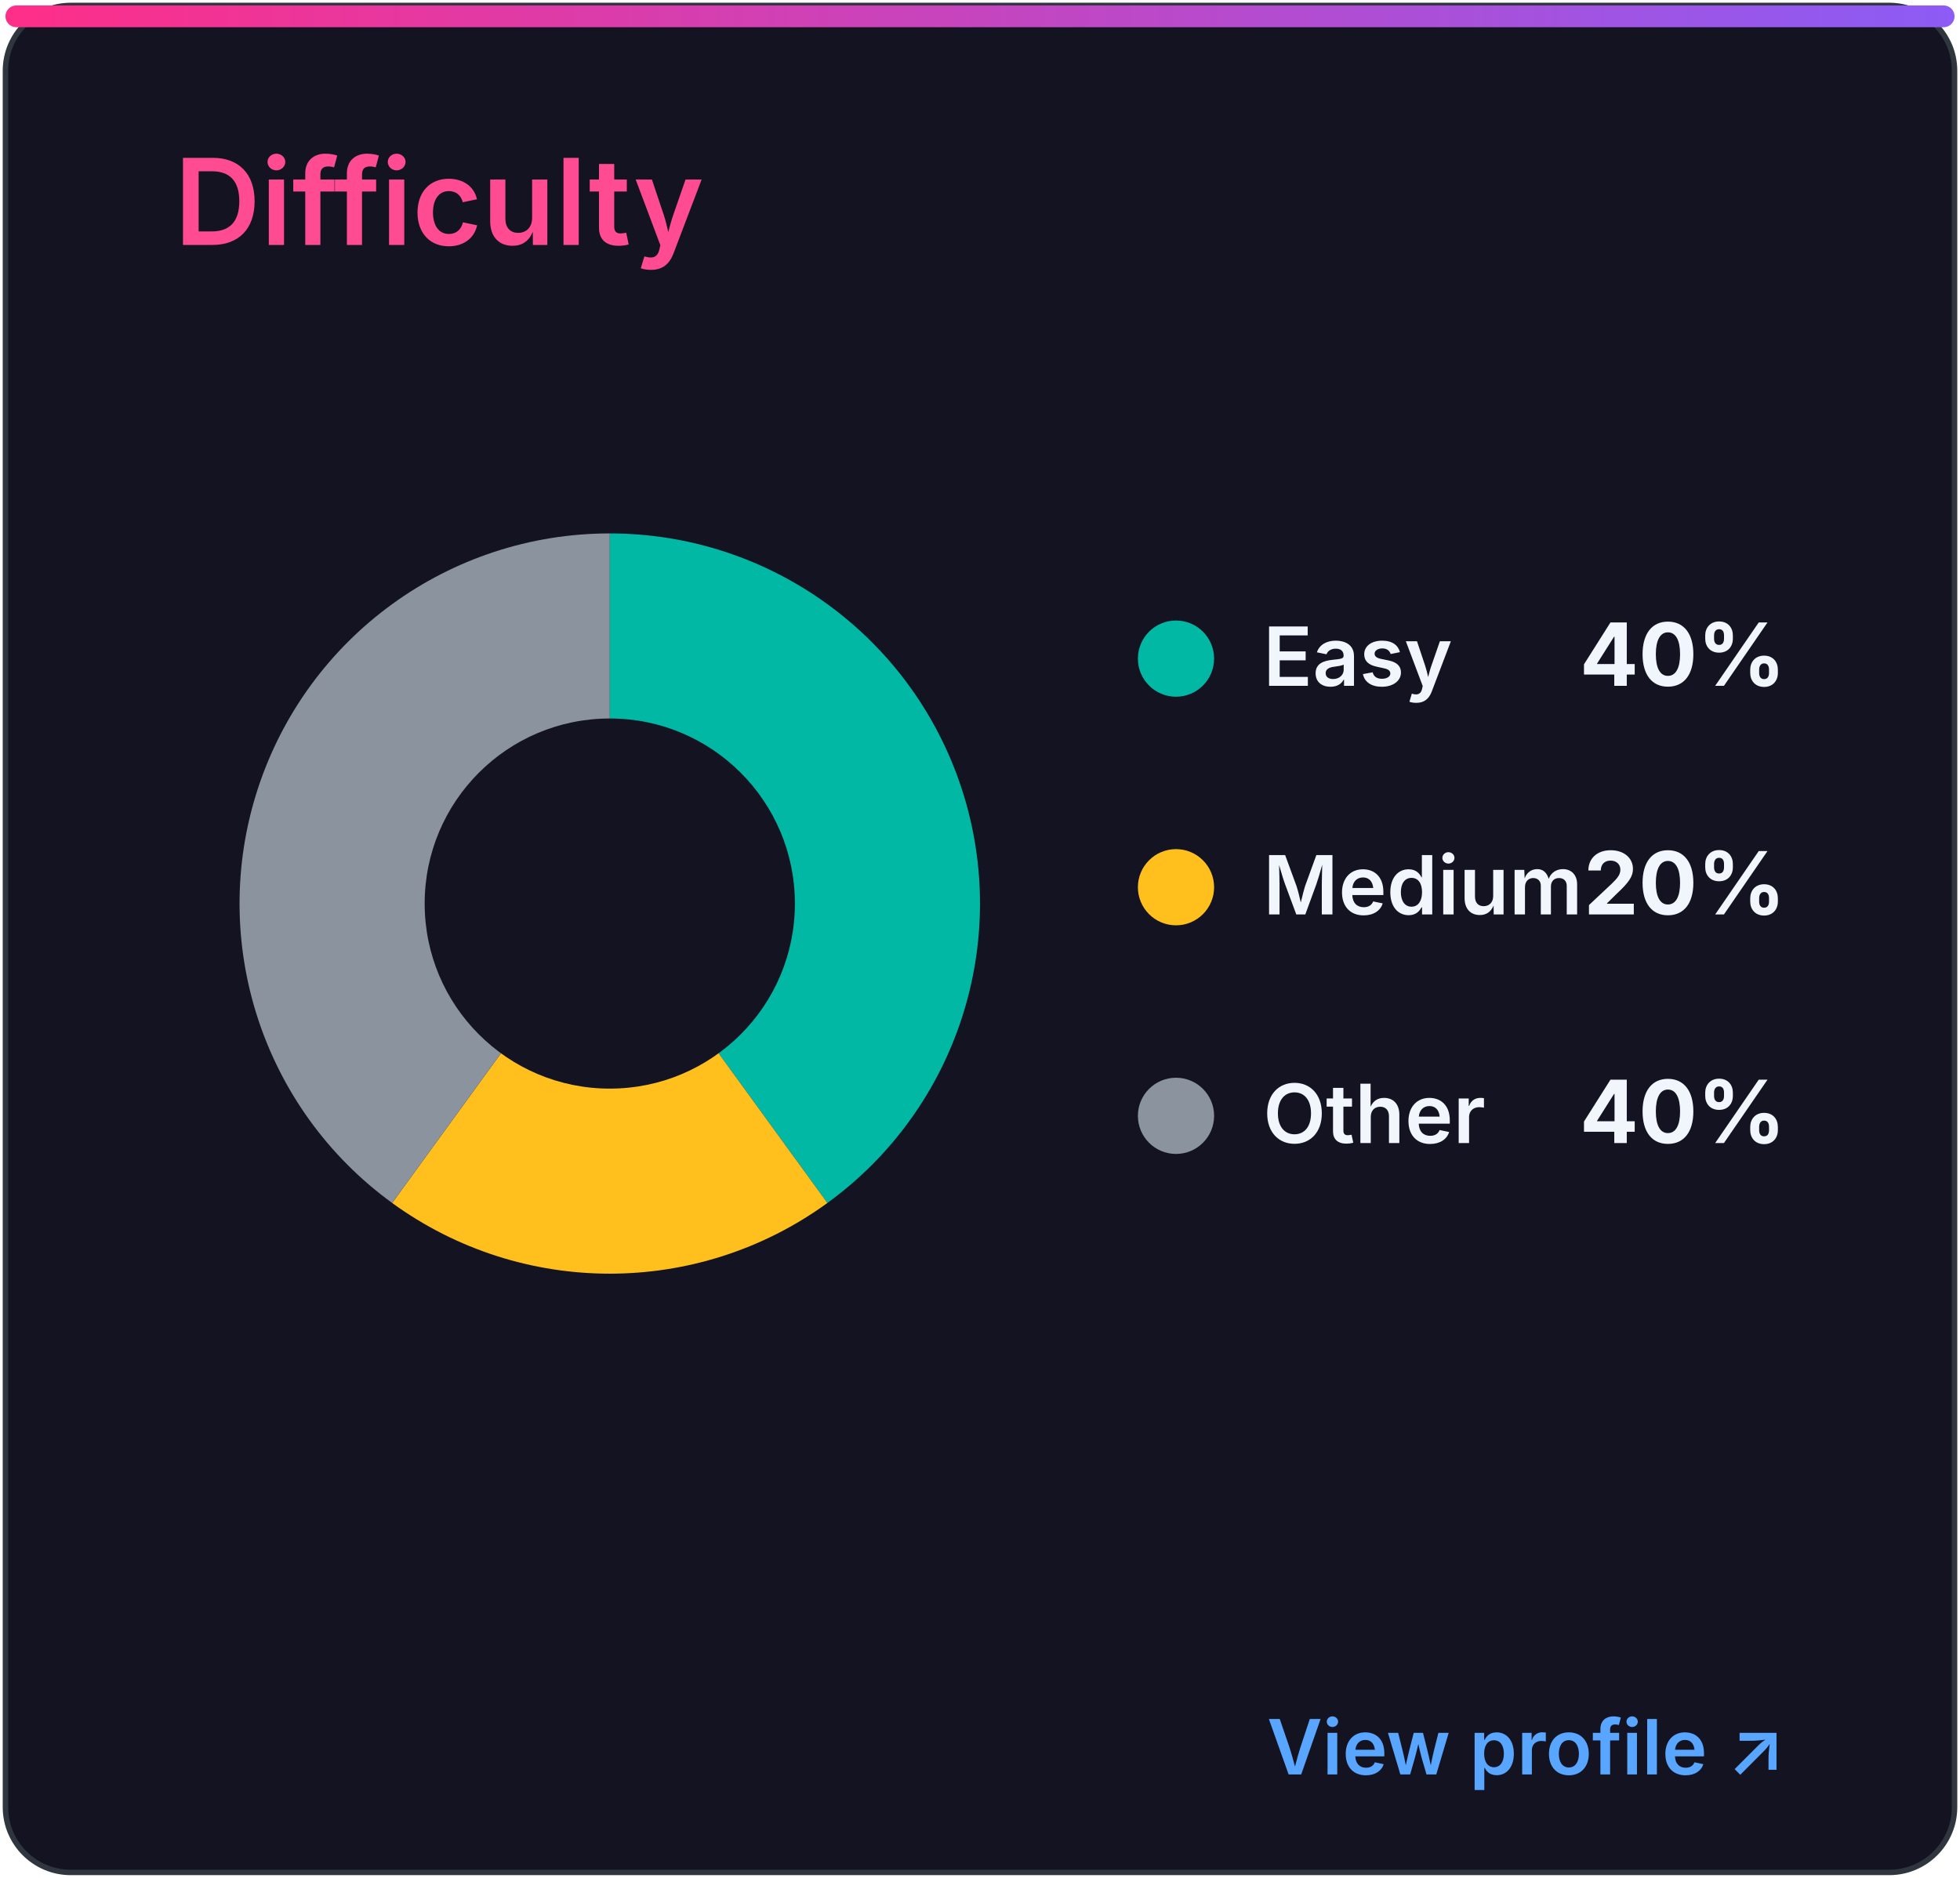
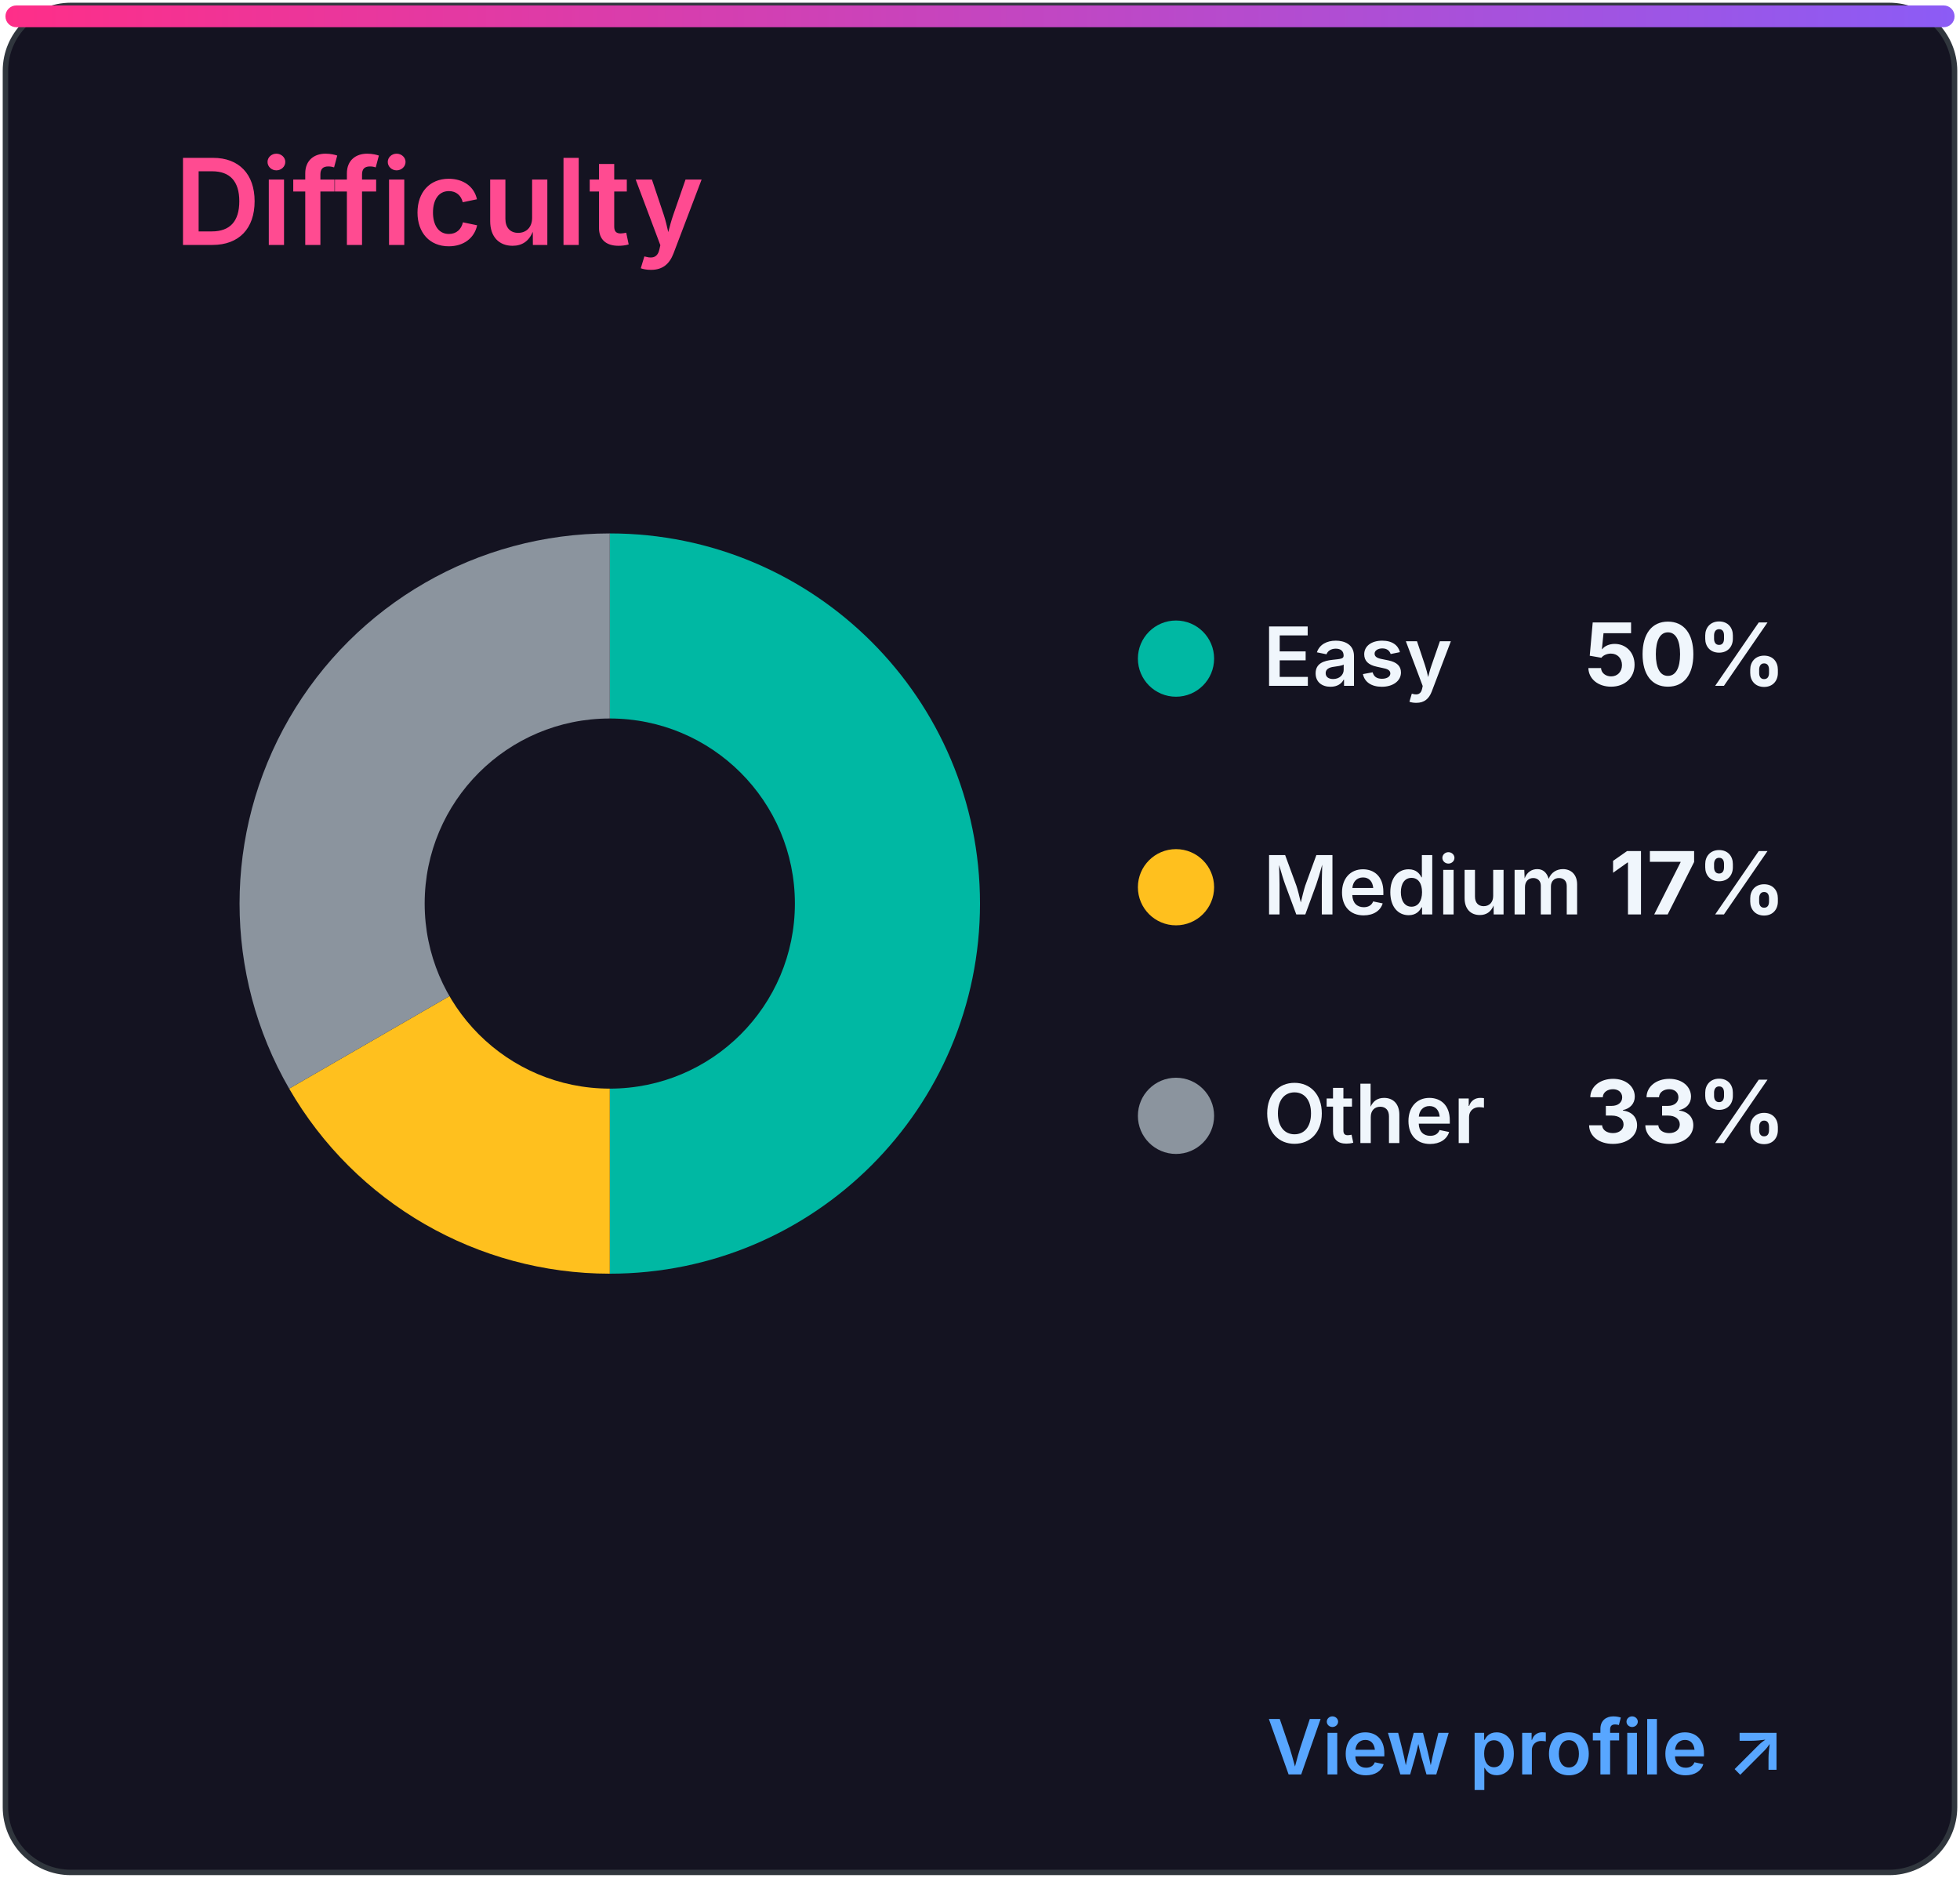
<svg xmlns="http://www.w3.org/2000/svg" width="360" height="345" viewBox="0 0 360 345" role="img" aria-labelledby="title desc">
  <defs>
    <linearGradient id="accent" x1="0" x2="1">
      <stop stop-color="#ff2e88" />
      <stop offset="1" stop-color="#8b5cf6" />
    </linearGradient>
    <clipPath id="bar">
      <rect x="32" y="82" width="296" height="8" rx="4" />
    </clipPath>
    <style>
.heading{font:600 22px -apple-system,BlinkMacSystemFont,'Segoe UI',sans-serif;fill:#ff4b91}
.eyebrow{font:600 10px -apple-system,BlinkMacSystemFont,'Segoe UI',sans-serif;letter-spacing:1.2px;fill:#8b949e}
.total{font:700 52px -apple-system,BlinkMacSystemFont,'Segoe UI',sans-serif;fill:#f0f6fc}
.metric{font:600 15px -apple-system,BlinkMacSystemFont,'Segoe UI',sans-serif;fill:#f0f6fc}
.count{font:700 16px -apple-system,BlinkMacSystemFont,'Segoe UI',sans-serif;fill:#f0f6fc}
.muted{font:500 13px -apple-system,BlinkMacSystemFont,'Segoe UI',sans-serif;fill:#8b949e}
.language{font:700 31px -apple-system,BlinkMacSystemFont,'Segoe UI',sans-serif;fill:#f0f6fc}
.link{font:600 14px -apple-system,BlinkMacSystemFont,'Segoe UI',sans-serif;fill:#58a6ff}
</style>
  </defs>
  <rect x="1" y="1" width="358" height="343" rx="12" fill="#141321" stroke="#30363d" />
  <rect x="1" y="1" width="358" height="4" rx="2" fill="url(#accent)" />
  <text x="32" y="45" class="heading">Difficulty</text>
-   <path d="M 112 166 L 112.00 98.00 A 68 68 0 0 1 151.97 221.01 Z" fill="#00b8a3" />
-   <path d="M 112 166 L 151.97 221.01 A 68 68 0 0 1 72.03 221.01 Z" fill="#ffc01e" />
-   <path d="M 112 166 L 72.03 221.01 A 68 68 0 0 1 112.00 98.00 Z" fill="#8b949e" />
+   <path d="M 112 166 L 112.00 98.00 A 68 68 0 0 1 112.00 234.00 Z" fill="#00b8a3" />
+   <path d="M 112 166 L 112.00 234.00 A 68 68 0 0 1 53.11 200.00 Z" fill="#ffc01e" />
+   <path d="M 112 166 L 53.11 200.00 A 68 68 0 0 1 112.00 98.00 Z" fill="#8b949e" />
  <circle cx="112" cy="166" r="34" fill="#141321" />
  <circle cx="216" cy="121" r="7" fill="#00b8a3" />
  <text x="232" y="126" class="metric">Easy</text>
-   <text x="328" y="126" class="count" text-anchor="end">40%</text>
+   <text x="328" y="126" class="count" text-anchor="end">50%</text>
  <circle cx="216" cy="163" r="7" fill="#ffc01e" />
  <text x="232" y="168" class="metric">Medium</text>
-   <text x="328" y="168" class="count" text-anchor="end">20%</text>
+   <text x="328" y="168" class="count" text-anchor="end">17%</text>
  <circle cx="216" cy="205" r="7" fill="#8b949e" />
  <text x="232" y="210" class="metric">Other</text>
-   <text x="328" y="210" class="count" text-anchor="end">40%</text>
+   <text x="328" y="210" class="count" text-anchor="end">33%</text>
  <text x="328" y="326" class="link" text-anchor="end">View profile ↗</text>
</svg>
